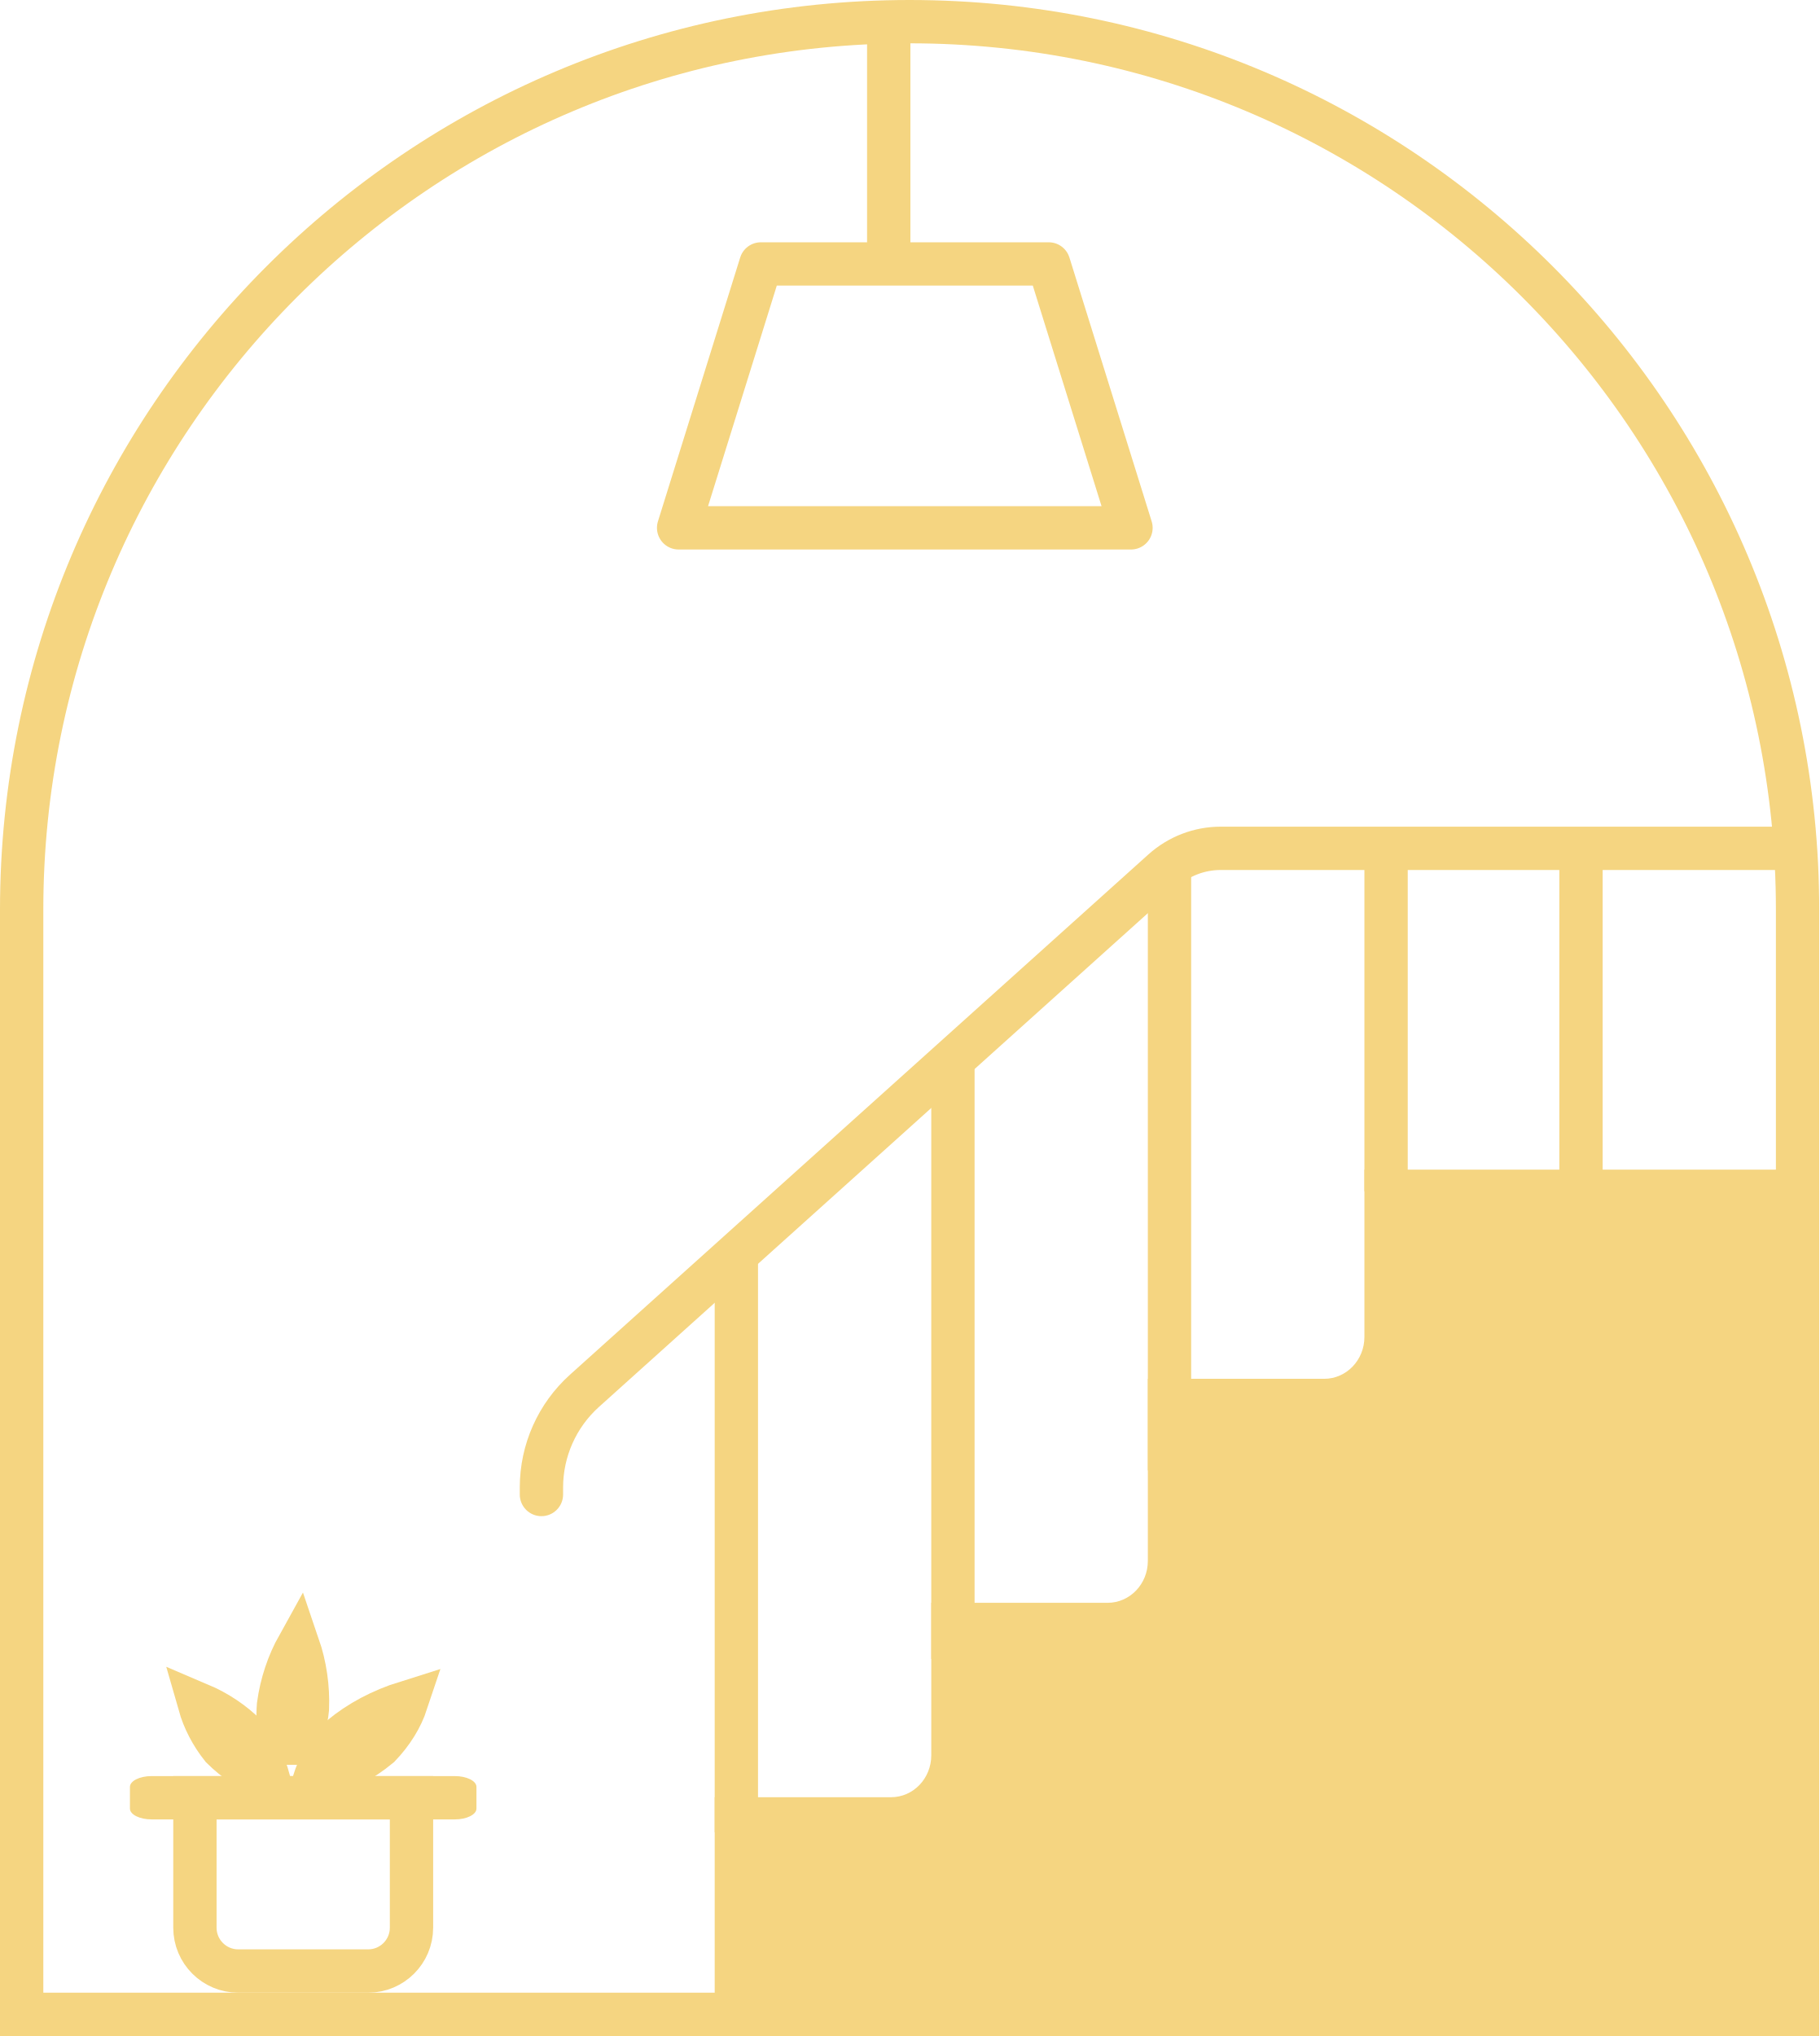
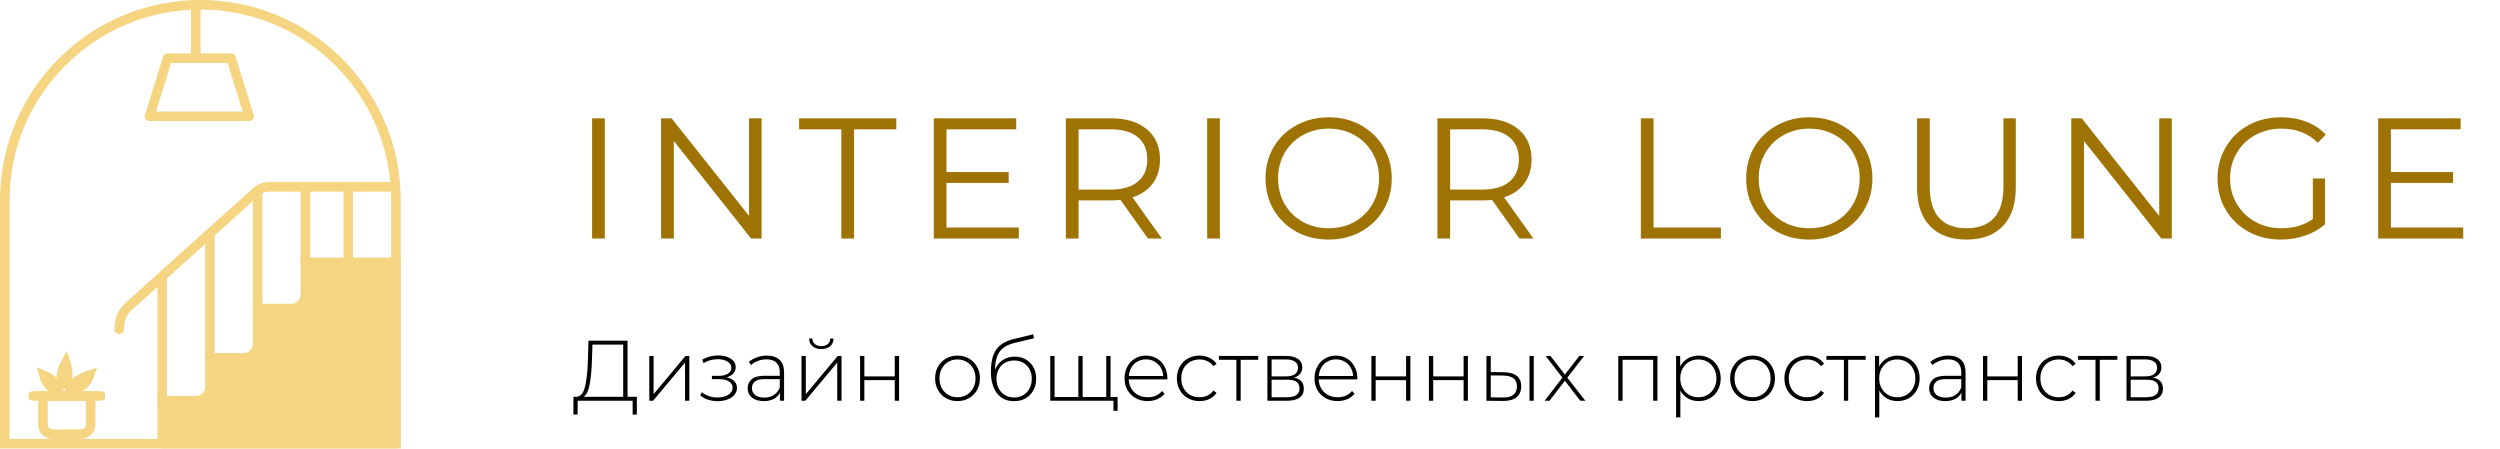
- <svg xmlns="http://www.w3.org/2000/svg" width="42" height="47" viewBox="0 0 42 47" fill="none">
+ <svg xmlns="http://www.w3.org/2000/svg" width="262" height="47" viewBox="0 0 262 47" fill="none">
+   <path d="M62.052 12.4H63.384V25H62.052V12.4ZM79.814 12.4V25H78.716L70.616 14.776V25H69.284V12.4H70.382L78.5 22.624V12.4H79.814ZM88.174 13.552H83.746V12.4H93.934V13.552H89.506V25H88.174V13.552ZM106.772 23.848V25H97.862V12.4H106.502V13.552H99.194V18.034H105.71V19.168H99.194V23.848H106.772ZM120.307 25L117.427 20.95C117.103 20.986 116.767 21.004 116.419 21.004H113.035V25H111.703V12.4H116.419C118.027 12.4 119.287 12.784 120.199 13.552C121.111 14.32 121.567 15.376 121.567 16.72C121.567 17.704 121.315 18.538 120.811 19.222C120.319 19.894 119.611 20.38 118.687 20.68L121.765 25H120.307ZM116.383 19.87C117.631 19.87 118.585 19.594 119.245 19.042C119.905 18.49 120.235 17.716 120.235 16.72C120.235 15.7 119.905 14.92 119.245 14.38C118.585 13.828 117.631 13.552 116.383 13.552H113.035V19.87H116.383ZM126.511 12.4H127.843V25H126.511V12.4ZM139.251 25.108C138.003 25.108 136.869 24.832 135.849 24.28C134.841 23.716 134.049 22.948 133.473 21.976C132.909 21.004 132.627 19.912 132.627 18.7C132.627 17.488 132.909 16.396 133.473 15.424C134.049 14.452 134.841 13.69 135.849 13.138C136.869 12.574 138.003 12.292 139.251 12.292C140.499 12.292 141.621 12.568 142.617 13.12C143.625 13.672 144.417 14.44 144.993 15.424C145.569 16.396 145.857 17.488 145.857 18.7C145.857 19.912 145.569 21.01 144.993 21.994C144.417 22.966 143.625 23.728 142.617 24.28C141.621 24.832 140.499 25.108 139.251 25.108ZM139.251 23.92C140.247 23.92 141.147 23.698 141.951 23.254C142.755 22.798 143.385 22.174 143.841 21.382C144.297 20.578 144.525 19.684 144.525 18.7C144.525 17.716 144.297 16.828 143.841 16.036C143.385 15.232 142.755 14.608 141.951 14.164C141.147 13.708 140.247 13.48 139.251 13.48C138.255 13.48 137.349 13.708 136.533 14.164C135.729 14.608 135.093 15.232 134.625 16.036C134.169 16.828 133.941 17.716 133.941 18.7C133.941 19.684 134.169 20.578 134.625 21.382C135.093 22.174 135.729 22.798 136.533 23.254C137.349 23.698 138.255 23.92 139.251 23.92ZM159.246 25L156.366 20.95C156.042 20.986 155.706 21.004 155.358 21.004H151.974V25H150.642V12.4H155.358C156.966 12.4 158.226 12.784 159.138 13.552C160.05 14.32 160.506 15.376 160.506 16.72C160.506 17.704 160.254 18.538 159.75 19.222C159.258 19.894 158.55 20.38 157.626 20.68L160.704 25H159.246ZM155.322 19.87C156.57 19.87 157.524 19.594 158.184 19.042C158.844 18.49 159.174 17.716 159.174 16.72C159.174 15.7 158.844 14.92 158.184 14.38C157.524 13.828 156.57 13.552 155.322 13.552H151.974V19.87H155.322ZM171.961 12.4H173.293V23.848H180.349V25H171.961V12.4ZM189.623 25.108C188.375 25.108 187.241 24.832 186.221 24.28C185.213 23.716 184.421 22.948 183.845 21.976C183.281 21.004 182.999 19.912 182.999 18.7C182.999 17.488 183.281 16.396 183.845 15.424C184.421 14.452 185.213 13.69 186.221 13.138C187.241 12.574 188.375 12.292 189.623 12.292C190.871 12.292 191.993 12.568 192.989 13.12C193.997 13.672 194.789 14.44 195.365 15.424C195.941 16.396 196.229 17.488 196.229 18.7C196.229 19.912 195.941 21.01 195.365 21.994C194.789 22.966 193.997 23.728 192.989 24.28C191.993 24.832 190.871 25.108 189.623 25.108ZM189.623 23.92C190.619 23.92 191.519 23.698 192.323 23.254C193.127 22.798 193.757 22.174 194.213 21.382C194.669 20.578 194.897 19.684 194.897 18.7C194.897 17.716 194.669 16.828 194.213 16.036C193.757 15.232 193.127 14.608 192.323 14.164C191.519 13.708 190.619 13.48 189.623 13.48C188.627 13.48 187.721 13.708 186.905 14.164C186.101 14.608 185.465 15.232 184.997 16.036C184.541 16.828 184.312 17.716 184.312 18.7C184.312 19.684 184.541 20.578 184.997 21.382C185.465 22.174 186.101 22.798 186.905 23.254C187.721 23.698 188.627 23.92 189.623 23.92ZM206.09 25.108C204.458 25.108 203.186 24.64 202.274 23.704C201.362 22.768 200.906 21.406 200.906 19.618V12.4H202.238V19.564C202.238 21.028 202.568 22.12 203.228 22.84C203.888 23.56 204.842 23.92 206.09 23.92C207.35 23.92 208.31 23.56 208.97 22.84C209.63 22.12 209.96 21.028 209.96 19.564V12.4H211.256V19.618C211.256 21.406 210.8 22.768 209.888 23.704C208.988 24.64 207.722 25.108 206.09 25.108ZM227.6 12.4V25H226.502L218.402 14.776V25H217.07V12.4H218.168L226.286 22.624V12.4H227.6ZM242.387 18.7H243.665V23.506C243.077 24.022 242.381 24.418 241.577 24.694C240.773 24.97 239.927 25.108 239.039 25.108C237.779 25.108 236.645 24.832 235.637 24.28C234.629 23.728 233.837 22.966 233.261 21.994C232.685 21.01 232.397 19.912 232.397 18.7C232.397 17.488 232.685 16.396 233.261 15.424C233.837 14.44 234.629 13.672 235.637 13.12C236.645 12.568 237.785 12.292 239.057 12.292C240.017 12.292 240.899 12.448 241.703 12.76C242.507 13.06 243.185 13.51 243.737 14.11L242.909 14.956C241.913 13.972 240.647 13.48 239.111 13.48C238.091 13.48 237.167 13.708 236.339 14.164C235.523 14.608 234.881 15.232 234.413 16.036C233.945 16.828 233.711 17.716 233.711 18.7C233.711 19.684 233.945 20.572 234.413 21.364C234.881 22.156 235.523 22.78 236.339 23.236C237.155 23.692 238.073 23.92 239.093 23.92C240.389 23.92 241.487 23.596 242.387 22.948V18.7ZM258.144 23.848V25H249.234V12.4H257.874V13.552H250.566V18.034H257.082V19.168H250.566V23.848H258.144Z" fill="#9F7303" />
+   <path d="M66.741 41.586V43.44H66.3V42H60.54L60.531 43.44H60.09L60.099 41.586H60.441C60.855 41.55 61.143 41.202 61.305 40.542C61.473 39.882 61.575 38.958 61.611 37.77L61.674 35.7H65.769V41.586H66.741ZM62.034 37.806C61.998 38.826 61.917 39.66 61.791 40.308C61.671 40.956 61.464 41.382 61.17 41.586H65.31V36.114H62.088L62.034 37.806ZM68.047 37.302H68.497V41.307L71.845 37.302H72.241V42H71.791V37.995L68.443 42H68.047V37.302ZM76.147 39.552C76.495 39.618 76.762 39.75 76.948 39.948C77.14 40.14 77.236 40.377 77.236 40.659C77.236 40.935 77.143 41.178 76.957 41.388C76.777 41.598 76.531 41.76 76.219 41.874C75.907 41.988 75.568 42.045 75.202 42.045C74.866 42.045 74.536 41.994 74.212 41.892C73.894 41.784 73.615 41.631 73.375 41.433L73.555 41.1C73.765 41.28 74.014 41.418 74.302 41.514C74.596 41.61 74.893 41.658 75.193 41.658C75.637 41.658 76.012 41.565 76.318 41.379C76.624 41.187 76.777 40.935 76.777 40.623C76.777 40.347 76.648 40.131 76.39 39.975C76.138 39.813 75.796 39.732 75.364 39.732H74.608V39.39H75.346C75.724 39.39 76.033 39.315 76.273 39.165C76.519 39.015 76.642 38.814 76.642 38.562C76.642 38.268 76.507 38.043 76.237 37.887C75.973 37.725 75.634 37.644 75.22 37.644C74.692 37.644 74.194 37.779 73.726 38.049L73.591 37.689C74.119 37.395 74.68 37.248 75.274 37.248C75.796 37.248 76.231 37.362 76.579 37.59C76.927 37.812 77.101 38.115 77.101 38.499C77.101 38.745 77.014 38.961 76.84 39.147C76.666 39.333 76.435 39.468 76.147 39.552ZM80.362 37.266C80.944 37.266 81.391 37.416 81.703 37.716C82.015 38.01 82.171 38.445 82.171 39.021V42H81.739V41.163C81.589 41.439 81.37 41.655 81.082 41.811C80.794 41.961 80.449 42.036 80.047 42.036C79.525 42.036 79.111 41.913 78.805 41.667C78.505 41.421 78.355 41.097 78.355 40.695C78.355 40.305 78.493 39.99 78.769 39.75C79.051 39.504 79.498 39.381 80.11 39.381H81.721V39.003C81.721 38.565 81.601 38.232 81.361 38.004C81.127 37.776 80.782 37.662 80.326 37.662C80.014 37.662 79.714 37.716 79.426 37.824C79.144 37.932 78.904 38.076 78.706 38.256L78.481 37.932C78.715 37.722 78.997 37.56 79.327 37.446C79.657 37.326 80.002 37.266 80.362 37.266ZM80.11 41.667C80.5 41.667 80.83 41.577 81.1 41.397C81.376 41.217 81.583 40.956 81.721 40.614V39.732H80.119C79.657 39.732 79.321 39.816 79.111 39.984C78.907 40.152 78.805 40.383 78.805 40.677C78.805 40.983 78.919 41.226 79.147 41.406C79.375 41.58 79.696 41.667 80.11 41.667ZM83.999 37.302H84.449V41.307L87.797 37.302H88.193V42H87.743V37.995L84.395 42H83.999V37.302ZM86.078 36.582C85.7 36.582 85.394 36.486 85.16 36.294C84.926 36.096 84.806 35.823 84.8 35.475H85.133C85.139 35.721 85.229 35.916 85.403 36.06C85.583 36.204 85.808 36.276 86.078 36.276C86.348 36.276 86.57 36.204 86.744 36.06C86.918 35.916 87.008 35.721 87.014 35.475H87.356C87.35 35.823 87.23 36.096 86.996 36.294C86.762 36.486 86.456 36.582 86.078 36.582ZM90.134 37.302H90.584V39.444H93.77V37.302H94.22V42H93.77V39.84H90.584V42H90.134V37.302ZM100.347 42.036C99.903 42.036 99.501 41.934 99.141 41.73C98.787 41.526 98.508 41.244 98.304 40.884C98.1 40.518 97.998 40.107 97.998 39.651C97.998 39.195 98.1 38.787 98.304 38.427C98.508 38.061 98.787 37.776 99.141 37.572C99.501 37.368 99.903 37.266 100.347 37.266C100.791 37.266 101.19 37.368 101.544 37.572C101.904 37.776 102.186 38.061 102.39 38.427C102.594 38.787 102.696 39.195 102.696 39.651C102.696 40.107 102.594 40.518 102.39 40.884C102.186 41.244 101.904 41.526 101.544 41.73C101.19 41.934 100.791 42.036 100.347 42.036ZM100.347 41.631C100.707 41.631 101.028 41.547 101.31 41.379C101.598 41.211 101.823 40.977 101.985 40.677C102.153 40.377 102.237 40.035 102.237 39.651C102.237 39.267 102.153 38.925 101.985 38.625C101.823 38.325 101.598 38.091 101.31 37.923C101.028 37.755 100.707 37.671 100.347 37.671C99.987 37.671 99.663 37.755 99.375 37.923C99.093 38.091 98.868 38.325 98.7 38.625C98.538 38.925 98.457 39.267 98.457 39.651C98.457 40.035 98.538 40.377 98.7 40.677C98.868 40.977 99.093 41.211 99.375 41.379C99.663 41.547 99.987 41.631 100.347 41.631ZM106.339 37.374C106.777 37.374 107.164 37.473 107.5 37.671C107.842 37.863 108.109 38.133 108.301 38.481C108.493 38.829 108.589 39.231 108.589 39.687C108.589 40.143 108.49 40.551 108.292 40.911C108.1 41.265 107.827 41.544 107.473 41.748C107.125 41.946 106.726 42.045 106.276 42.045C105.76 42.045 105.319 41.919 104.953 41.667C104.593 41.415 104.317 41.058 104.125 40.596C103.939 40.134 103.846 39.594 103.846 38.976C103.846 38.274 103.93 37.692 104.098 37.23C104.272 36.768 104.53 36.405 104.872 36.141C105.22 35.871 105.664 35.67 106.204 35.538L108.283 35.034L108.355 35.457L106.375 35.925C105.889 36.039 105.493 36.207 105.187 36.429C104.887 36.645 104.662 36.942 104.512 37.32C104.362 37.698 104.284 38.181 104.278 38.769C104.434 38.337 104.695 37.998 105.061 37.752C105.427 37.5 105.853 37.374 106.339 37.374ZM106.285 41.658C106.639 41.658 106.957 41.574 107.239 41.406C107.521 41.238 107.74 41.007 107.896 40.713C108.052 40.413 108.13 40.074 108.13 39.696C108.13 39.318 108.052 38.985 107.896 38.697C107.74 38.403 107.521 38.178 107.239 38.022C106.963 37.86 106.645 37.779 106.285 37.779C105.925 37.779 105.604 37.86 105.322 38.022C105.04 38.178 104.821 38.403 104.665 38.697C104.509 38.985 104.431 39.318 104.431 39.696C104.431 40.074 104.509 40.413 104.665 40.713C104.821 41.007 105.04 41.238 105.322 41.406C105.604 41.574 105.925 41.658 106.285 41.658ZM116.386 37.302V42H110.068V37.302H110.518V41.604H113.011V37.302H113.461V41.604H115.936V37.302H116.386ZM117.124 41.604V43.062H116.692V42H115.9V41.604H117.124ZM122.334 39.759H118.293C118.305 40.125 118.398 40.452 118.572 40.74C118.746 41.022 118.98 41.241 119.274 41.397C119.574 41.553 119.91 41.631 120.282 41.631C120.588 41.631 120.87 41.577 121.128 41.469C121.392 41.355 121.611 41.19 121.785 40.974L122.046 41.271C121.842 41.517 121.584 41.706 121.272 41.838C120.966 41.97 120.633 42.036 120.273 42.036C119.805 42.036 119.388 41.934 119.022 41.73C118.656 41.526 118.368 41.244 118.158 40.884C117.954 40.524 117.852 40.113 117.852 39.651C117.852 39.195 117.948 38.787 118.14 38.427C118.338 38.061 118.608 37.776 118.95 37.572C119.292 37.368 119.676 37.266 120.102 37.266C120.528 37.266 120.909 37.368 121.245 37.572C121.587 37.77 121.854 38.049 122.046 38.409C122.244 38.769 122.343 39.177 122.343 39.633L122.334 39.759ZM120.102 37.662C119.772 37.662 119.475 37.737 119.211 37.887C118.947 38.031 118.734 38.238 118.572 38.508C118.416 38.772 118.326 39.072 118.302 39.408H121.902C121.884 39.072 121.794 38.772 121.632 38.508C121.47 38.244 121.257 38.037 120.993 37.887C120.729 37.737 120.432 37.662 120.102 37.662ZM125.713 42.036C125.257 42.036 124.849 41.934 124.489 41.73C124.129 41.526 123.847 41.244 123.643 40.884C123.439 40.518 123.337 40.107 123.337 39.651C123.337 39.189 123.439 38.778 123.643 38.418C123.847 38.052 124.129 37.77 124.489 37.572C124.849 37.368 125.257 37.266 125.713 37.266C126.091 37.266 126.433 37.341 126.739 37.491C127.051 37.635 127.303 37.848 127.495 38.13L127.162 38.373C126.994 38.139 126.784 37.965 126.532 37.851C126.286 37.731 126.013 37.671 125.713 37.671C125.347 37.671 125.017 37.755 124.723 37.923C124.435 38.085 124.207 38.316 124.039 38.616C123.877 38.916 123.796 39.261 123.796 39.651C123.796 40.041 123.877 40.386 124.039 40.686C124.207 40.986 124.435 41.22 124.723 41.388C125.017 41.55 125.347 41.631 125.713 41.631C126.013 41.631 126.286 41.574 126.532 41.46C126.784 41.34 126.994 41.163 127.162 40.929L127.495 41.172C127.303 41.454 127.051 41.67 126.739 41.82C126.433 41.964 126.091 42.036 125.713 42.036ZM131.859 37.707H130.023V42H129.573V37.707H127.737V37.302H131.859V37.707ZM135.604 39.579C136.294 39.699 136.639 40.086 136.639 40.74C136.639 41.148 136.489 41.46 136.189 41.676C135.895 41.892 135.451 42 134.857 42H132.823V37.302H134.803C135.325 37.302 135.733 37.407 136.027 37.617C136.327 37.821 136.477 38.115 136.477 38.499C136.477 38.775 136.399 39.006 136.243 39.192C136.093 39.372 135.88 39.501 135.604 39.579ZM133.264 39.444H134.776C135.178 39.444 135.487 39.369 135.703 39.219C135.919 39.063 136.027 38.841 136.027 38.553C136.027 38.259 135.919 38.04 135.703 37.896C135.493 37.746 135.184 37.671 134.776 37.671H133.264V39.444ZM134.848 41.631C135.742 41.631 136.189 41.328 136.189 40.722C136.189 40.404 136.087 40.17 135.883 40.02C135.679 39.87 135.358 39.795 134.92 39.795H133.264V41.631H134.848ZM142.242 39.759H138.201C138.213 40.125 138.306 40.452 138.48 40.74C138.654 41.022 138.888 41.241 139.182 41.397C139.482 41.553 139.818 41.631 140.19 41.631C140.496 41.631 140.778 41.577 141.036 41.469C141.3 41.355 141.519 41.19 141.693 40.974L141.954 41.271C141.75 41.517 141.492 41.706 141.18 41.838C140.874 41.97 140.541 42.036 140.181 42.036C139.713 42.036 139.296 41.934 138.93 41.73C138.564 41.526 138.276 41.244 138.066 40.884C137.862 40.524 137.76 40.113 137.76 39.651C137.76 39.195 137.856 38.787 138.048 38.427C138.246 38.061 138.516 37.776 138.858 37.572C139.2 37.368 139.584 37.266 140.01 37.266C140.436 37.266 140.817 37.368 141.153 37.572C141.495 37.77 141.762 38.049 141.954 38.409C142.152 38.769 142.251 39.177 142.251 39.633L142.242 39.759ZM140.01 37.662C139.68 37.662 139.383 37.737 139.119 37.887C138.855 38.031 138.642 38.238 138.48 38.508C138.324 38.772 138.234 39.072 138.21 39.408H141.81C141.792 39.072 141.702 38.772 141.54 38.508C141.378 38.244 141.165 38.037 140.901 37.887C140.637 37.737 140.34 37.662 140.01 37.662ZM143.721 37.302H144.171V39.444H147.357V37.302H147.807V42H147.357V39.84H144.171V42H143.721V37.302ZM149.75 37.302H150.2V39.444H153.386V37.302H153.836V42H153.386V39.84H150.2V42H149.75V37.302ZM157.634 39.012C158.216 39.018 158.66 39.147 158.966 39.399C159.272 39.645 159.425 40.008 159.425 40.488C159.425 40.986 159.263 41.367 158.939 41.631C158.615 41.895 158.147 42.024 157.535 42.018L155.78 42V37.302H156.23V38.994L157.634 39.012ZM160.289 37.302H160.739V42H160.289V37.302ZM157.517 41.658C157.997 41.664 158.36 41.568 158.606 41.37C158.852 41.172 158.975 40.878 158.975 40.488C158.975 40.11 158.855 39.831 158.615 39.651C158.375 39.465 158.009 39.366 157.517 39.354L156.23 39.345V41.64L157.517 41.658ZM165.613 42L164.002 39.903L162.391 42H161.878L163.741 39.579L161.977 37.302H162.49L164.002 39.255L165.514 37.302H166.018L164.254 39.579L166.144 42H165.613ZM173.7 37.302V42H173.25V37.707H170.046V42H169.596V37.302H173.7ZM178.01 37.266C178.448 37.266 178.844 37.368 179.198 37.572C179.552 37.776 179.828 38.058 180.026 38.418C180.23 38.778 180.332 39.189 180.332 39.651C180.332 40.113 180.23 40.527 180.026 40.893C179.828 41.253 179.552 41.535 179.198 41.739C178.844 41.937 178.448 42.036 178.01 42.036C177.596 42.036 177.221 41.94 176.885 41.748C176.549 41.55 176.288 41.277 176.102 40.929V43.746H175.652V37.302H176.084V38.409C176.27 38.049 176.531 37.77 176.867 37.572C177.209 37.368 177.59 37.266 178.01 37.266ZM177.983 41.631C178.343 41.631 178.667 41.547 178.955 41.379C179.243 41.211 179.468 40.977 179.63 40.677C179.798 40.377 179.882 40.035 179.882 39.651C179.882 39.267 179.798 38.925 179.63 38.625C179.468 38.325 179.243 38.091 178.955 37.923C178.667 37.755 178.343 37.671 177.983 37.671C177.623 37.671 177.299 37.755 177.011 37.923C176.729 38.091 176.504 38.325 176.336 38.625C176.174 38.925 176.093 39.267 176.093 39.651C176.093 40.035 176.174 40.377 176.336 40.677C176.504 40.977 176.729 41.211 177.011 41.379C177.299 41.547 177.623 41.631 177.983 41.631ZM183.667 42.036C183.223 42.036 182.821 41.934 182.461 41.73C182.107 41.526 181.828 41.244 181.624 40.884C181.42 40.518 181.318 40.107 181.318 39.651C181.318 39.195 181.42 38.787 181.624 38.427C181.828 38.061 182.107 37.776 182.461 37.572C182.821 37.368 183.223 37.266 183.667 37.266C184.111 37.266 184.51 37.368 184.864 37.572C185.224 37.776 185.506 38.061 185.71 38.427C185.914 38.787 186.016 39.195 186.016 39.651C186.016 40.107 185.914 40.518 185.71 40.884C185.506 41.244 185.224 41.526 184.864 41.73C184.51 41.934 184.111 42.036 183.667 42.036ZM183.667 41.631C184.027 41.631 184.348 41.547 184.63 41.379C184.918 41.211 185.143 40.977 185.305 40.677C185.473 40.377 185.557 40.035 185.557 39.651C185.557 39.267 185.473 38.925 185.305 38.625C185.143 38.325 184.918 38.091 184.63 37.923C184.348 37.755 184.027 37.671 183.667 37.671C183.307 37.671 182.983 37.755 182.695 37.923C182.413 38.091 182.188 38.325 182.02 38.625C181.858 38.925 181.777 39.267 181.777 39.651C181.777 40.035 181.858 40.377 182.02 40.677C182.188 40.977 182.413 41.211 182.695 41.379C182.983 41.547 183.307 41.631 183.667 41.631ZM189.381 42.036C188.925 42.036 188.517 41.934 188.157 41.73C187.797 41.526 187.515 41.244 187.311 40.884C187.107 40.518 187.005 40.107 187.005 39.651C187.005 39.189 187.107 38.778 187.311 38.418C187.515 38.052 187.797 37.77 188.157 37.572C188.517 37.368 188.925 37.266 189.381 37.266C189.759 37.266 190.101 37.341 190.407 37.491C190.719 37.635 190.971 37.848 191.163 38.13L190.83 38.373C190.662 38.139 190.452 37.965 190.2 37.851C189.954 37.731 189.681 37.671 189.381 37.671C189.015 37.671 188.685 37.755 188.391 37.923C188.103 38.085 187.875 38.316 187.707 38.616C187.545 38.916 187.464 39.261 187.464 39.651C187.464 40.041 187.545 40.386 187.707 40.686C187.875 40.986 188.103 41.22 188.391 41.388C188.685 41.55 189.015 41.631 189.381 41.631C189.681 41.631 189.954 41.574 190.2 41.46C190.452 41.34 190.662 41.163 190.83 40.929L191.163 41.172C190.971 41.454 190.719 41.67 190.407 41.82C190.101 41.964 189.759 42.036 189.381 42.036ZM195.527 37.707H193.691V42H193.241V37.707H191.405V37.302H195.527V37.707ZM198.858 37.266C199.296 37.266 199.692 37.368 200.046 37.572C200.4 37.776 200.676 38.058 200.874 38.418C201.078 38.778 201.18 39.189 201.18 39.651C201.18 40.113 201.078 40.527 200.874 40.893C200.676 41.253 200.4 41.535 200.046 41.739C199.692 41.937 199.296 42.036 198.858 42.036C198.444 42.036 198.069 41.94 197.733 41.748C197.397 41.55 197.136 41.277 196.95 40.929V43.746H196.5V37.302H196.932V38.409C197.118 38.049 197.379 37.77 197.715 37.572C198.057 37.368 198.438 37.266 198.858 37.266ZM198.831 41.631C199.191 41.631 199.515 41.547 199.803 41.379C200.091 41.211 200.316 40.977 200.478 40.677C200.646 40.377 200.73 40.035 200.73 39.651C200.73 39.267 200.646 38.925 200.478 38.625C200.316 38.325 200.091 38.091 199.803 37.923C199.515 37.755 199.191 37.671 198.831 37.671C198.471 37.671 198.147 37.755 197.859 37.923C197.577 38.091 197.352 38.325 197.184 38.625C197.022 38.925 196.941 39.267 196.941 39.651C196.941 40.035 197.022 40.377 197.184 40.677C197.352 40.977 197.577 41.211 197.859 41.379C198.147 41.547 198.471 41.631 198.831 41.631ZM204.182 37.266C204.764 37.266 205.211 37.416 205.523 37.716C205.835 38.01 205.991 38.445 205.991 39.021V42H205.559V41.163C205.409 41.439 205.19 41.655 204.902 41.811C204.614 41.961 204.269 42.036 203.867 42.036C203.345 42.036 202.931 41.913 202.625 41.667C202.325 41.421 202.175 41.097 202.175 40.695C202.175 40.305 202.313 39.99 202.589 39.75C202.871 39.504 203.318 39.381 203.93 39.381H205.541V39.003C205.541 38.565 205.421 38.232 205.181 38.004C204.947 37.776 204.602 37.662 204.146 37.662C203.834 37.662 203.534 37.716 203.246 37.824C202.964 37.932 202.724 38.076 202.526 38.256L202.301 37.932C202.535 37.722 202.817 37.56 203.147 37.446C203.477 37.326 203.822 37.266 204.182 37.266ZM203.93 41.667C204.32 41.667 204.65 41.577 204.92 41.397C205.196 41.217 205.403 40.956 205.541 40.614V39.732H203.939C203.477 39.732 203.141 39.816 202.931 39.984C202.727 40.152 202.625 40.383 202.625 40.677C202.625 40.983 202.739 41.226 202.967 41.406C203.195 41.58 203.516 41.667 203.93 41.667ZM207.82 37.302H208.27V39.444H211.456V37.302H211.906V42H211.456V39.84H208.27V42H207.82V37.302ZM215.748 42.036C215.292 42.036 214.884 41.934 214.524 41.73C214.164 41.526 213.882 41.244 213.678 40.884C213.474 40.518 213.372 40.107 213.372 39.651C213.372 39.189 213.474 38.778 213.678 38.418C213.882 38.052 214.164 37.77 214.524 37.572C214.884 37.368 215.292 37.266 215.748 37.266C216.126 37.266 216.468 37.341 216.774 37.491C217.086 37.635 217.338 37.848 217.53 38.13L217.197 38.373C217.029 38.139 216.819 37.965 216.567 37.851C216.321 37.731 216.048 37.671 215.748 37.671C215.382 37.671 215.052 37.755 214.758 37.923C214.47 38.085 214.242 38.316 214.074 38.616C213.912 38.916 213.831 39.261 213.831 39.651C213.831 40.041 213.912 40.386 214.074 40.686C214.242 40.986 214.47 41.22 214.758 41.388C215.052 41.55 215.382 41.631 215.748 41.631C216.048 41.631 216.321 41.574 216.567 41.46C216.819 41.34 217.029 41.163 217.197 40.929L217.53 41.172C217.338 41.454 217.086 41.67 216.774 41.82C216.468 41.964 216.126 42.036 215.748 42.036ZM221.894 37.707H220.058V42H219.608V37.707H217.772V37.302H221.894V37.707ZM225.639 39.579C226.329 39.699 226.674 40.086 226.674 40.74C226.674 41.148 226.524 41.46 226.224 41.676C225.93 41.892 225.486 42 224.892 42H222.858V37.302H224.838C225.36 37.302 225.768 37.407 226.062 37.617C226.362 37.821 226.512 38.115 226.512 38.499C226.512 38.775 226.434 39.006 226.278 39.192C226.128 39.372 225.915 39.501 225.639 39.579ZM223.299 39.444H224.811C225.213 39.444 225.522 39.369 225.738 39.219C225.954 39.063 226.062 38.841 226.062 38.553C226.062 38.259 225.954 38.04 225.738 37.896C225.528 37.746 225.219 37.671 224.811 37.671H223.299V39.444ZM224.883 41.631C225.777 41.631 226.224 41.328 226.224 40.722C226.224 40.404 226.122 40.17 225.918 40.02C225.714 39.87 225.393 39.795 224.955 39.795H223.299V41.631H224.883Z" fill="black" />
  <path d="M42 27.483V46.5C42 46.767 41.792 46.983 41.536 46.983H16.964C16.708 46.983 16.5 46.767 16.5 46.5V41.488H20.571C21.084 41.488 21.5 41.055 21.5 40.522V37H25.571C26.084 37 26.5 36.568 26.5 36.034V31.829L30.571 31.829C31.084 31.829 31.5 31.397 31.5 30.863V27L41.536 27C41.792 27 42 27.216 42 27.483Z" fill="#F5D581" />
  <line x1="20.518" y1="0.87" x2="20.518" y2="6.093" stroke="#F5D581" />
  <path d="M17.566 6.093H24.212L26.111 12.185H15.667L17.566 6.093Z" stroke="#F5D581" stroke-linejoin="round" />
  <path d="M4.5 41.5H9.5V44.5C9.5 45.052 9.052 45.5 8.5 45.5H5.5C4.948 45.5 4.5 45.052 4.5 44.5V41.5Z" stroke="#F5D581" />
  <line x1="36.5" y1="28.722" x2="36.5" y2="19.148" stroke="#F5D581" />
  <path d="M32 27.5L32 19.5" stroke="#F5D581" />
  <path d="M27 33.944L27 20" stroke="#F5D581" />
  <path d="M22 38.296L22 24.5" stroke="#F5D581" />
  <path d="M17 42.296L17 29" stroke="#F5D581" />
  <path d="M3.5 41H10.5C10.776 41 11 41.112 11 41.25V41.75C11 41.888 10.776 42 10.5 42H3.5C3.224 42 3 41.888 3 41.75V41.25C3 41.112 3.224 41 3.5 41Z" fill="#F5D581" />
  <path d="M5.685 40.069C5.756 40.149 5.82 40.233 5.876 40.322L5.901 40.364C6.029 40.585 6.127 40.817 6.194 41.055C5.788 40.883 5.424 40.64 5.124 40.342C4.882 40.038 4.707 39.7 4.606 39.346C5.016 39.52 5.383 39.766 5.685 40.069Z" stroke="#F5D581" />
  <path d="M6.43 39.364C6.496 38.873 6.653 38.405 6.885 37.988C7.043 38.45 7.117 38.946 7.097 39.447C7.09 39.523 7.079 39.599 7.065 39.674C6.919 39.977 6.806 40.295 6.727 40.623C6.655 40.321 6.553 40.026 6.423 39.745C6.417 39.618 6.42 39.491 6.43 39.364Z" stroke="#F5D581" />
  <path d="M7.873 40.1C8.286 39.755 8.803 39.479 9.385 39.297C9.267 39.652 9.058 39.995 8.758 40.309C8.347 40.651 7.834 40.923 7.255 41.104C7.337 40.853 7.462 40.607 7.631 40.371L7.652 40.341C7.717 40.258 7.791 40.177 7.873 40.1Z" stroke="#F5D581" />
  <path d="M12 34.5C12 34.776 12.224 35 12.5 35C12.776 35 13 34.776 13 34.5H12ZM13.494 32.106L13.828 32.478L13.494 32.106ZM26.846 20.096L27.181 20.468L26.846 20.096ZM41.5 19.083H28.184V20.083H41.5V19.083ZM26.512 19.725L13.159 31.734L13.828 32.478L27.181 20.468L26.512 19.725ZM12 34.337V34.5H13V34.337H12ZM13.159 31.734C12.421 32.398 12 33.344 12 34.337H13C13 33.628 13.301 32.952 13.828 32.478L13.159 31.734ZM28.184 19.083C27.566 19.083 26.971 19.312 26.512 19.725L27.181 20.468C27.456 20.22 27.813 20.083 28.184 20.083V19.083Z" fill="#F5D581" />
  <path d="M0.5 21C0.5 9.678 9.678 0.5 21 0.5C32.322 0.5 41.5 9.678 41.5 21V46.5H0.5V21Z" stroke="#F5D581" />
</svg>
